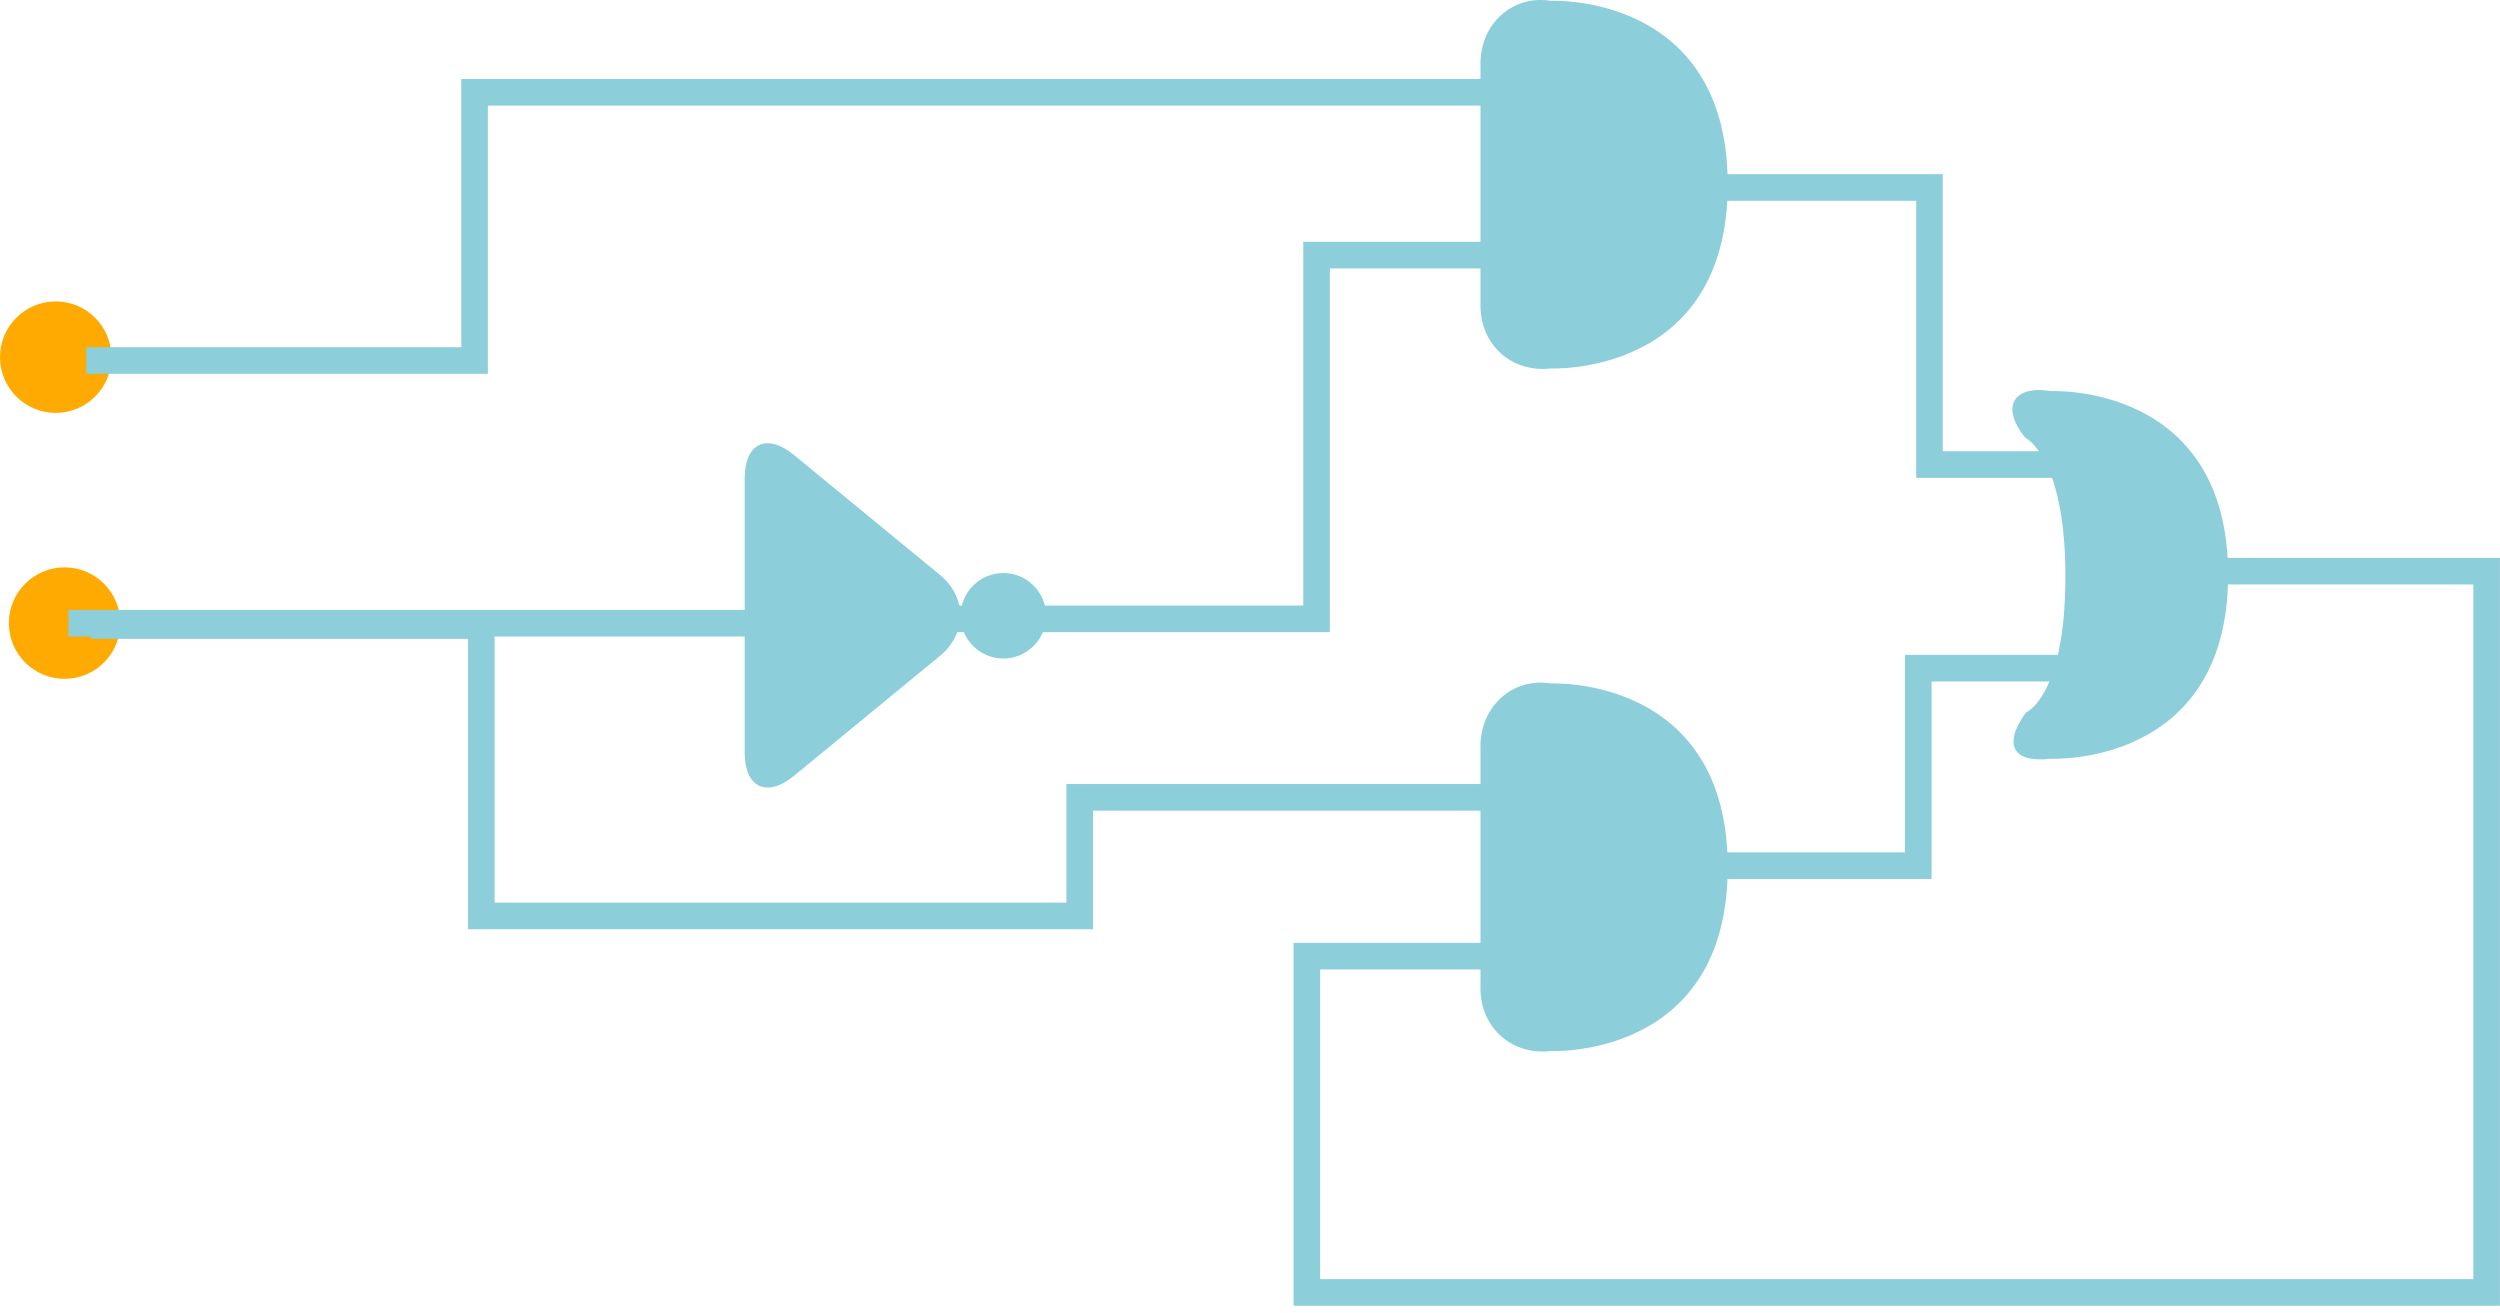
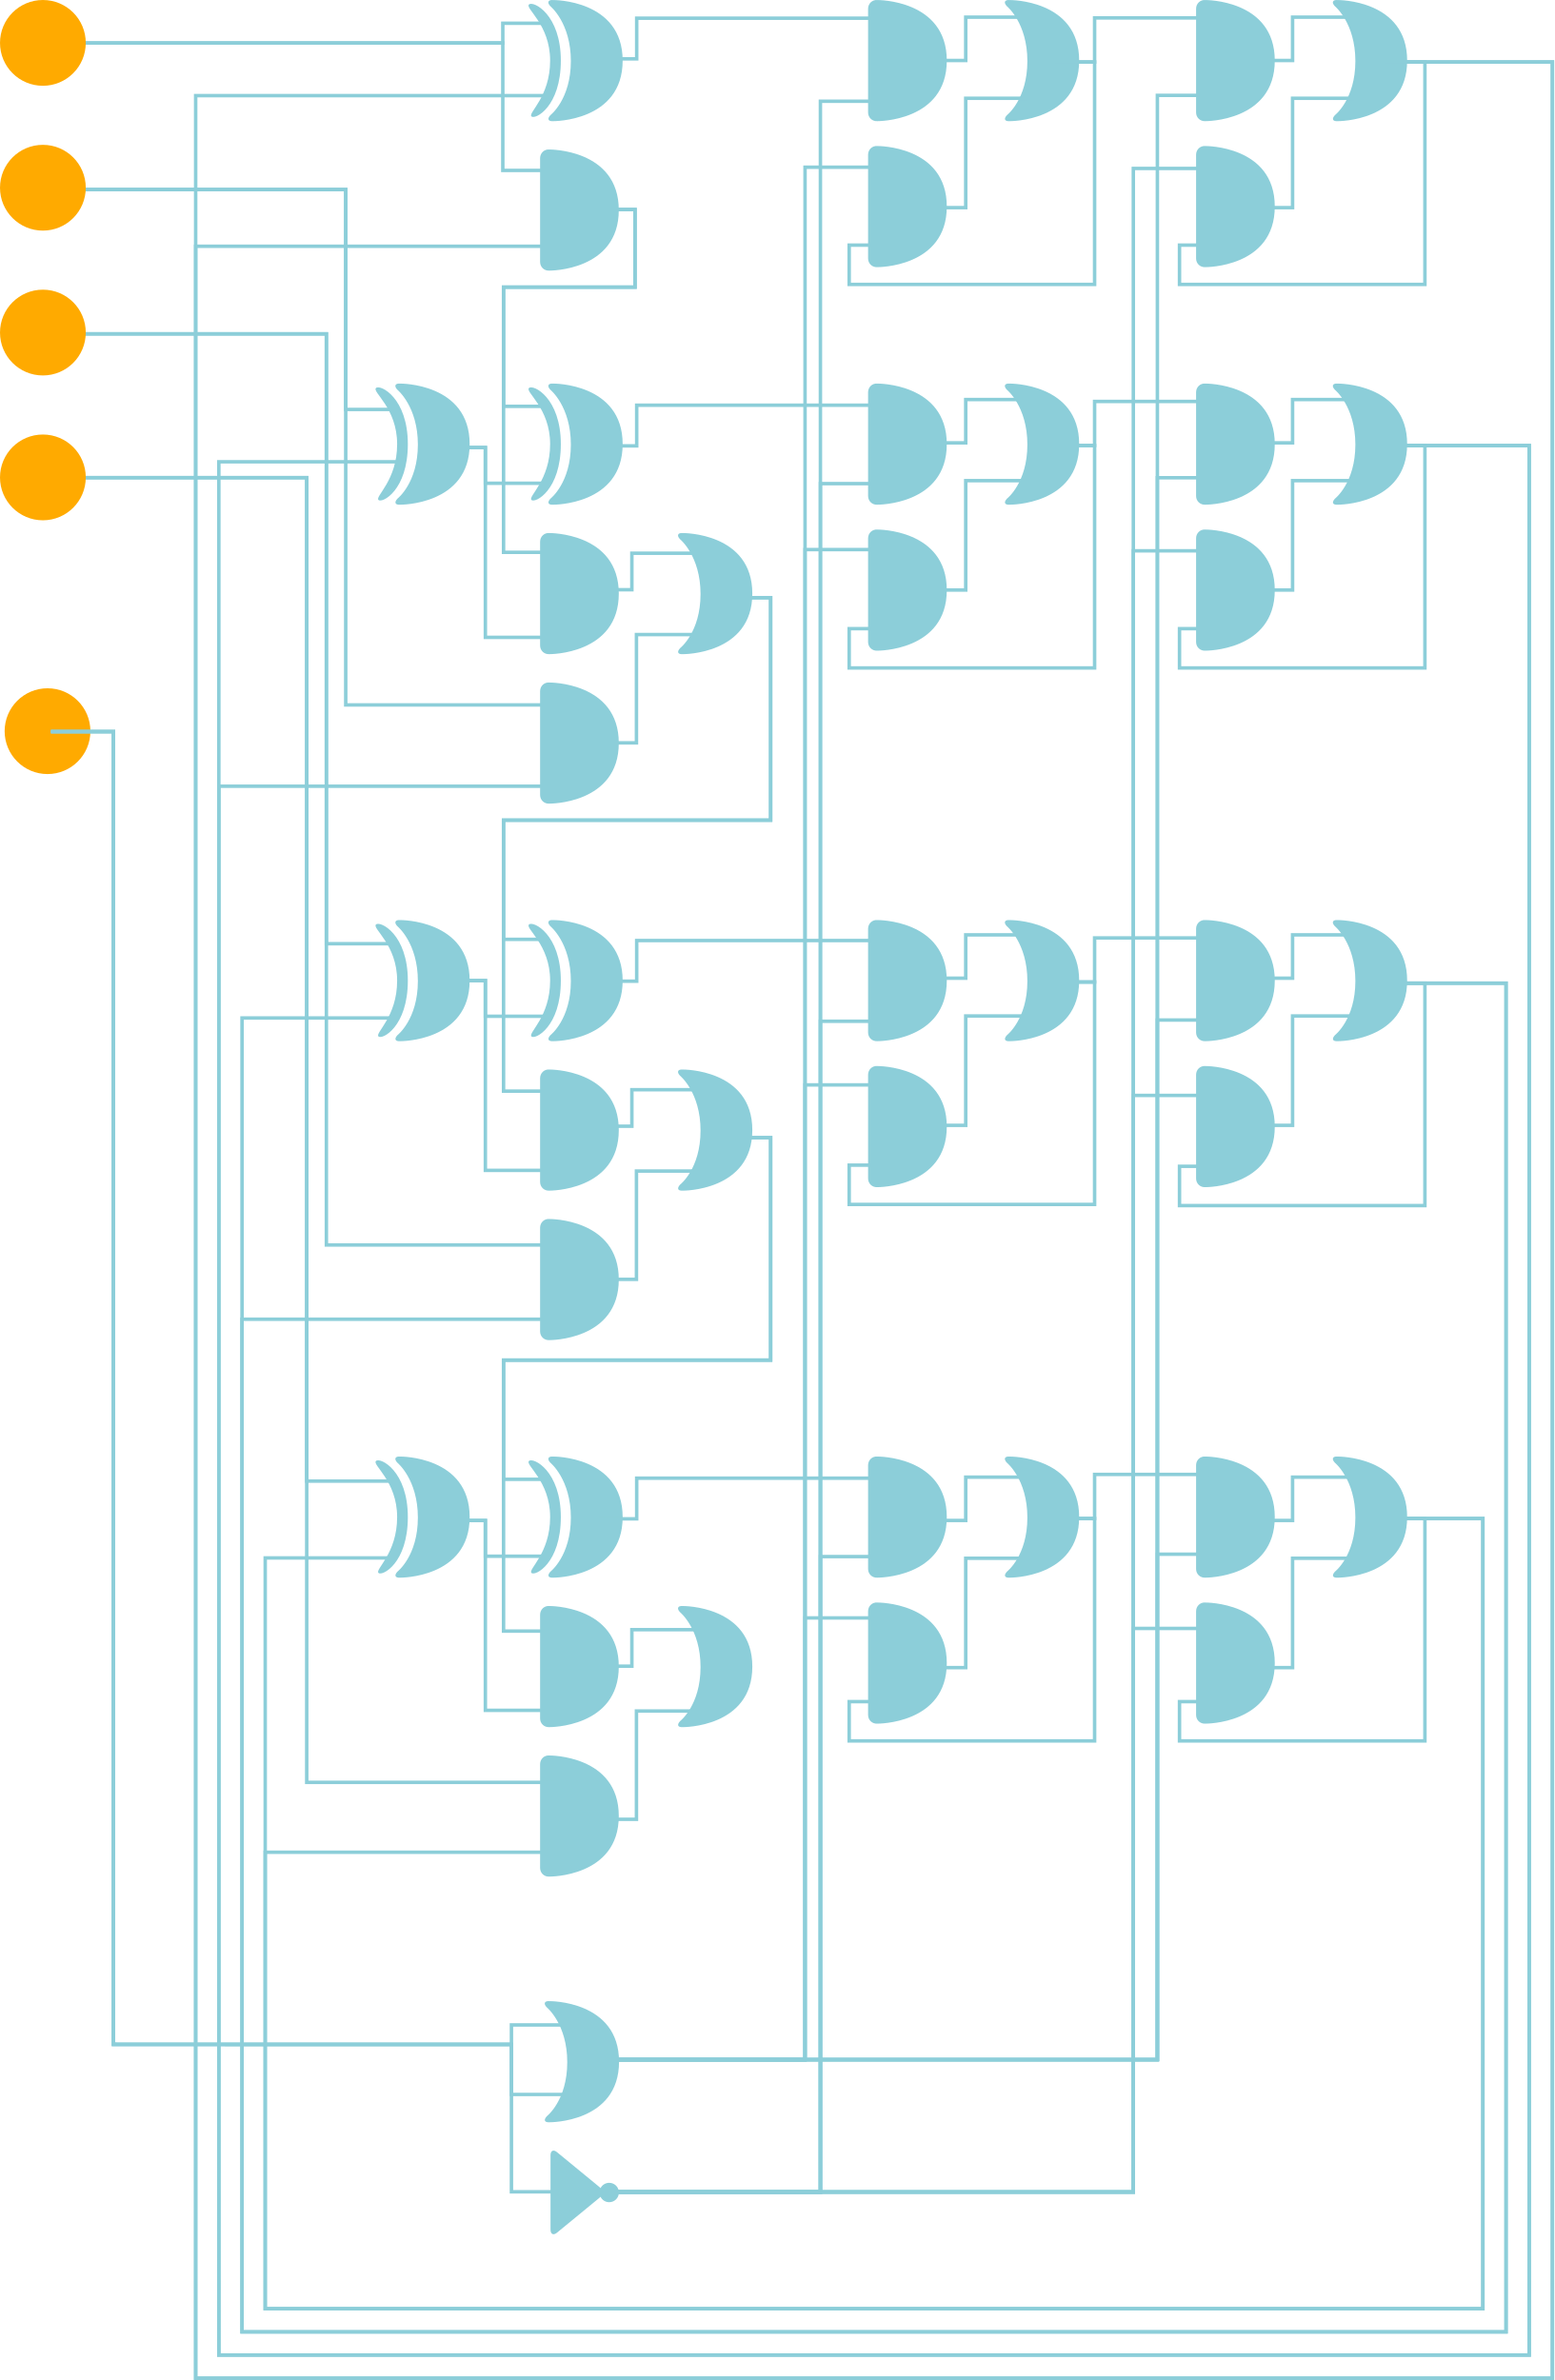
- <svg xmlns="http://www.w3.org/2000/svg" width="282px" height="148px" viewBox="0 0 282 148" version="1.1">
+ <svg xmlns="http://www.w3.org/2000/svg" width="1341px" height="2054px" viewBox="0 0 1341 2054" version="1.1">
  <defs />
  <g id="Page-1" stroke="none" stroke-width="1" fill="none" fill-rule="evenodd">
    <g id="Group">
-       <path d="M232.978,65.02 C232.978,51.44 228.435,49.361 228.435,49.361 C225.679,45.943 227.019,43.416 231.379,44.118 C231.379,44.118 251.33,43.172 251.33,64.85 C251.33,86.529 231.379,85.583 231.379,85.583 C226.997,86.106 225.924,83.961 228.518,80.383 C228.518,80.383 232.978,78.6 232.978,65.02 Z" id="or" fill="#8CCED9" />
-       <path d="M6.284,46.574 C9.754,46.574 12.568,43.759 12.568,40.287 C12.568,36.815 9.754,34 6.284,34 C2.813,34 0,36.815 0,40.287 C0,43.759 2.813,46.574 6.284,46.574 Z" id="switch" fill="#FFAA00" />
-       <path d="M167,84.151 C167,79.731 170.574,76.392 174.935,77.093 C174.935,77.093 194.886,76.148 194.886,97.826 C194.886,119.505 174.935,118.559 174.935,118.559 C170.553,119.082 167,115.92 167,111.502 L167,84.151 Z" id="and" fill="#8CCED9" />
-       <path d="M167,7.151 C167,2.731 170.574,-0.608 174.935,0.093 C174.935,0.093 194.886,-0.852 194.886,20.826 C194.886,42.505 174.935,41.559 174.935,41.559 C170.553,42.082 167,38.92 167,34.502 L167,7.151 Z" id="and" fill="#8CCED9" />
-       <path d="M7.284,76.574 C10.754,76.574 13.568,73.759 13.568,70.287 C13.568,66.815 10.754,64 7.284,64 C3.813,64 1,66.815 1,70.287 C1,73.759 3.813,76.574 7.284,76.574 Z" id="switch" fill="#FFAA00" />
-       <path d="M89.566,87.507 C86.492,90.032 84,88.856 84,84.872 L84,53.962 C84,49.982 86.497,48.806 89.566,51.327 L106.02,64.845 C109.094,67.37 109.09,71.468 106.02,73.99 L89.566,87.507 Z M113.179,74.282 C115.842,74.282 118,72.124 118,69.461 C118,66.799 115.842,64.64 113.179,64.64 C110.517,64.64 108.358,66.799 108.358,69.461 C108.358,72.124 110.517,74.282 113.179,74.282 Z" id="not" fill="#8CCED9" />
-       <polyline id="wire" stroke="#8CCED9" stroke-width="3" points="242.898 64.426 280.492 64.426 280.492 145.788 147.414 145.788 147.414 107.855 175.696 107.855" />
-       <polyline id="wire" stroke="#8CCED9" stroke-width="3" points="186.953 97.648 216.383 97.648 216.383 75.371 237.941 75.371" />
-       <polyline id="wire" stroke="#8CCED9" stroke-width="3" points="181.281 21.148 217.645 21.148 217.645 52.399 239.176 52.399" />
-       <polyline id="wire" stroke="#8CCED9" stroke-width="3" points="94.77 69.805 148.508 69.805 148.508 28.775 175.288 28.775" />
-       <polyline id="wire" stroke="#8CCED9" stroke-width="3" points="9.723 40.664 53.531 40.664 53.531 10.412 173.998 10.412" />
-       <path d="M7.723,70.301 L89.082,70.301" id="wire" stroke="#8CCED9" stroke-width="3" />
-       <polyline id="wire" stroke="#8CCED9" stroke-width="3" points="10.258 70.562 54.289 70.562 54.289 103.319 121.789 103.319 121.789 89.941 174.492 89.941" />
+       <path d="M749,7.51 C749,3.093 752.579,-0.346 756.988,0.028 C756.988,0.028 816.898,-0.488 816.898,52.289 C816.898,105.067 756.972,104.553 756.972,104.553 C752.569,104.837 749,101.495 749,97.068 L749,7.51 Z" id="and" fill="#8CCED9" />
+       <path d="M749,133.51 C749,129.093 752.579,125.654 756.988,126.028 C756.988,126.028 816.898,125.512 816.898,178.289 C816.898,231.067 756.972,230.553 756.972,230.553 C752.569,230.837 749,227.495 749,223.068 L749,133.51 Z" id="and" fill="#8CCED9" />
+       <path d="M886.43,52.712 C886.43,19.651 868.703,5.322 868.703,5.322 C865.673,2.118 866.795,-0.336 871.205,0.038 C871.205,0.038 931.114,-0.479 931.114,52.299 C931.114,105.077 871.188,104.562 871.188,104.562 C866.785,104.847 865.812,102.621 868.806,99.352 C868.806,99.352 886.43,85.772 886.43,52.712 Z" id="or" fill="#8CCED9" />
+       <path d="M1032,7.51 C1032,3.093 1035.579,-0.346 1039.988,0.028 C1039.988,0.028 1099.898,-0.488 1099.898,52.289 C1099.898,105.067 1039.972,104.553 1039.972,104.553 C1035.569,104.837 1032,101.495 1032,97.068 L1032,7.51 Z" id="and" fill="#8CCED9" />
+       <path d="M1032,133.51 C1032,129.093 1035.579,125.654 1039.988,126.028 C1039.988,126.028 1099.898,125.512 1099.898,178.289 C1099.898,231.067 1039.972,230.553 1039.972,230.553 C1035.569,230.837 1032,227.495 1032,223.068 L1032,133.51 Z" id="and" fill="#8CCED9" />
+       <path d="M1169.43,52.712 C1169.43,19.651 1151.703,5.322 1151.703,5.322 C1148.673,2.118 1149.795,-0.336 1154.205,0.038 C1154.205,0.038 1214.114,-0.479 1214.114,52.299 C1214.114,105.077 1154.188,104.562 1154.188,104.562 C1149.785,104.847 1148.812,102.621 1151.806,99.352 C1151.806,99.352 1169.43,85.772 1169.43,52.712 Z" id="or" fill="#8CCED9" />
+       <path d="M518.179,1888.39 C517.923,1888.092 517.633,1887.809 517.309,1887.543 L480.562,1857.355 C477.49,1854.831 475,1856.012 475,1859.992 L475,1924.231 C475,1928.207 477.49,1929.391 480.562,1926.868 L517.309,1896.68 C517.613,1896.431 517.886,1896.166 518.13,1895.889 C519.495,1898.653 522.343,1900.554 525.634,1900.554 C530.255,1900.554 534,1896.808 534,1892.188 C534,1887.568 530.255,1883.822 525.634,1883.822 C522.382,1883.822 519.562,1885.679 518.179,1888.39 Z" id="not" fill="#8CCED9" />
+       <path d="M466,136.51 C466,132.093 469.579,128.654 473.988,129.028 C473.988,129.028 533.898,128.512 533.898,181.289 C533.898,234.067 473.972,233.553 473.972,233.553 C469.569,233.837 466,230.495 466,226.068 L466,136.51 Z" id="and" fill="#8CCED9" />
+       <path d="M492.545,52.712 C492.545,19.651 474.818,5.322 474.818,5.322 C471.788,2.118 472.91,-0.336 477.32,0.038 C477.32,0.038 537.229,-0.479 537.229,52.299 C537.229,105.077 477.303,104.562 477.303,104.562 C472.9,104.847 471.927,102.621 474.921,99.352 C474.921,99.352 492.545,85.772 492.545,52.712 Z M458.541,100.448 C455.427,97.314 474.656,83.765 474.656,52.32 C474.656,20.875 452.681,7.188 456.43,3.839 C460.18,0.491 483.889,12.457 483.889,52.32 C483.889,92.182 461.655,103.583 458.541,100.448 Z" id="xor" fill="#8CCED9" />
+       <path d="M604.43,512.712 C604.43,479.651 586.703,465.322 586.703,465.322 C583.673,462.118 584.795,459.664 589.205,460.038 C589.205,460.038 649.114,459.521 649.114,512.299 C649.114,565.077 589.188,564.562 589.188,564.562 C584.785,564.847 583.812,562.621 586.806,559.352 C586.806,559.352 604.43,545.772 604.43,512.712 Z" id="or" fill="#8CCED9" />
+       <path d="M749,338.51 C749,334.093 752.579,330.654 756.988,331.028 C756.988,331.028 816.898,330.512 816.898,383.289 C816.898,436.067 756.972,435.553 756.972,435.553 C752.569,435.837 749,432.495 749,428.068 L749,338.51 Z" id="and" fill="#8CCED9" />
+       <path d="M749,464.51 C749,460.093 752.579,456.654 756.988,457.028 C756.988,457.028 816.898,456.512 816.898,509.289 C816.898,562.067 756.972,561.553 756.972,561.553 C752.569,561.837 749,558.495 749,554.068 L749,464.51 Z" id="and" fill="#8CCED9" />
+       <path d="M886.43,383.712 C886.43,350.651 868.703,336.322 868.703,336.322 C865.673,333.118 866.795,330.664 871.205,331.038 C871.205,331.038 931.114,330.521 931.114,383.299 C931.114,436.077 871.188,435.562 871.188,435.562 C866.785,435.847 865.812,433.621 868.806,430.352 C868.806,430.352 886.43,416.772 886.43,383.712 Z" id="or" fill="#8CCED9" />
+       <path d="M1032,338.51 C1032,334.093 1035.579,330.654 1039.988,331.028 C1039.988,331.028 1099.898,330.512 1099.898,383.289 C1099.898,436.067 1039.972,435.553 1039.972,435.553 C1035.569,435.837 1032,432.495 1032,428.068 L1032,338.51 Z" id="and" fill="#8CCED9" />
+       <path d="M1032,464.51 C1032,460.093 1035.579,456.654 1039.988,457.028 C1039.988,457.028 1099.898,456.512 1099.898,509.289 C1099.898,562.067 1039.972,561.553 1039.972,561.553 C1035.569,561.837 1032,558.495 1032,554.068 L1032,464.51 Z" id="and" fill="#8CCED9" />
+       <path d="M1169.43,383.712 C1169.43,350.651 1151.703,336.322 1151.703,336.322 C1148.673,333.118 1149.795,330.664 1154.205,331.038 C1154.205,331.038 1214.114,330.521 1214.114,383.299 C1214.114,436.077 1154.188,435.562 1154.188,435.562 C1149.785,435.847 1148.812,433.621 1151.806,430.352 C1151.806,430.352 1169.43,416.772 1169.43,383.712 Z" id="or" fill="#8CCED9" />
+       <path d="M466,467.51 C466,463.093 469.579,459.654 473.988,460.028 C473.988,460.028 533.898,459.512 533.898,512.289 C533.898,565.067 473.972,564.553 473.972,564.553 C469.569,564.837 466,561.495 466,557.068 L466,467.51 Z" id="and" fill="#8CCED9" />
+       <path d="M466,596.51 C466,592.093 469.579,588.654 473.988,589.028 C473.988,589.028 533.898,588.512 533.898,641.289 C533.898,694.067 473.972,693.553 473.972,693.553 C469.569,693.837 466,690.495 466,686.068 L466,596.51 Z" id="and" fill="#8CCED9" />
+       <path d="M492.545,383.712 C492.545,350.651 474.818,336.322 474.818,336.322 C471.788,333.118 472.91,330.664 477.32,331.038 C477.32,331.038 537.229,330.521 537.229,383.299 C537.229,436.077 477.303,435.562 477.303,435.562 C472.9,435.847 471.927,433.621 474.921,430.352 C474.921,430.352 492.545,416.772 492.545,383.712 Z M458.541,431.448 C455.427,428.314 474.656,414.765 474.656,383.32 C474.656,351.875 452.681,338.188 456.43,334.839 C460.18,331.491 483.889,343.457 483.889,383.32 C483.889,423.182 461.655,434.583 458.541,431.448 Z" id="xor" fill="#8CCED9" />
+       <path d="M360.545,383.712 C360.545,350.651 342.818,336.322 342.818,336.322 C339.788,333.118 340.91,330.664 345.32,331.038 C345.32,331.038 405.229,330.521 405.229,383.299 C405.229,436.077 345.303,435.562 345.303,435.562 C340.9,435.847 339.927,433.621 342.921,430.352 C342.921,430.352 360.545,416.772 360.545,383.712 Z M326.541,431.448 C323.427,428.314 342.656,414.765 342.656,383.32 C342.656,351.875 320.681,338.188 324.43,334.839 C328.18,331.491 351.889,343.457 351.889,383.32 C351.889,423.182 329.655,434.583 326.541,431.448 Z" id="xor" fill="#8CCED9" />
+       <path d="M604.43,975.712 C604.43,942.651 586.703,928.322 586.703,928.322 C583.673,925.118 584.795,922.664 589.205,923.038 C589.205,923.038 649.114,922.521 649.114,975.299 C649.114,1028.077 589.188,1027.562 589.188,1027.562 C584.785,1027.847 583.812,1025.621 586.806,1022.352 C586.806,1022.352 604.43,1008.772 604.43,975.712 Z" id="or" fill="#8CCED9" />
+       <path d="M749,801.51 C749,797.093 752.579,793.654 756.988,794.028 C756.988,794.028 816.898,793.512 816.898,846.289 C816.898,899.067 756.972,898.553 756.972,898.553 C752.569,898.837 749,895.495 749,891.068 L749,801.51 Z" id="and" fill="#8CCED9" />
+       <path d="M749,927.51 C749,923.093 752.579,919.654 756.988,920.028 C756.988,920.028 816.898,919.512 816.898,972.289 C816.898,1025.067 756.972,1024.553 756.972,1024.553 C752.569,1024.837 749,1021.495 749,1017.068 L749,927.51 Z" id="and" fill="#8CCED9" />
+       <path d="M886.43,846.712 C886.43,813.651 868.703,799.322 868.703,799.322 C865.673,796.118 866.795,793.664 871.205,794.038 C871.205,794.038 931.114,793.521 931.114,846.299 C931.114,899.077 871.188,898.562 871.188,898.562 C866.785,898.847 865.812,896.621 868.806,893.352 C868.806,893.352 886.43,879.772 886.43,846.712 Z" id="or" fill="#8CCED9" />
+       <path d="M1032,801.51 C1032,797.093 1035.579,793.654 1039.988,794.028 C1039.988,794.028 1099.898,793.512 1099.898,846.289 C1099.898,899.067 1039.972,898.553 1039.972,898.553 C1035.569,898.837 1032,895.495 1032,891.068 L1032,801.51 Z" id="and" fill="#8CCED9" />
+       <path d="M1032,927.51 C1032,923.093 1035.579,919.654 1039.988,920.028 C1039.988,920.028 1099.898,919.512 1099.898,972.289 C1099.898,1025.067 1039.972,1024.553 1039.972,1024.553 C1035.569,1024.837 1032,1021.495 1032,1017.068 L1032,927.51 Z" id="and" fill="#8CCED9" />
+       <path d="M1169.43,846.712 C1169.43,813.651 1151.703,799.322 1151.703,799.322 C1148.673,796.118 1149.795,793.664 1154.205,794.038 C1154.205,794.038 1214.114,793.521 1214.114,846.299 C1214.114,899.077 1154.188,898.562 1154.188,898.562 C1149.785,898.847 1148.812,896.621 1151.806,893.352 C1151.806,893.352 1169.43,879.772 1169.43,846.712 Z" id="or" fill="#8CCED9" />
+       <path d="M466,930.51 C466,926.093 469.579,922.654 473.988,923.028 C473.988,923.028 533.898,922.512 533.898,975.289 C533.898,1028.067 473.972,1027.553 473.972,1027.553 C469.569,1027.837 466,1024.495 466,1020.068 L466,930.51 Z" id="and" fill="#8CCED9" />
+       <path d="M466,1059.51 C466,1055.093 469.579,1051.654 473.988,1052.028 C473.988,1052.028 533.898,1051.512 533.898,1104.289 C533.898,1157.067 473.972,1156.553 473.972,1156.553 C469.569,1156.837 466,1153.495 466,1149.068 L466,1059.51 Z" id="and" fill="#8CCED9" />
+       <path d="M492.545,846.712 C492.545,813.651 474.818,799.322 474.818,799.322 C471.788,796.118 472.91,793.664 477.32,794.038 C477.32,794.038 537.229,793.521 537.229,846.299 C537.229,899.077 477.303,898.562 477.303,898.562 C472.9,898.847 471.927,896.621 474.921,893.352 C474.921,893.352 492.545,879.772 492.545,846.712 Z M458.541,894.448 C455.427,891.314 474.656,877.765 474.656,846.32 C474.656,814.875 452.681,801.188 456.43,797.839 C460.18,794.491 483.889,806.457 483.889,846.32 C483.889,886.182 461.655,897.583 458.541,894.448 Z" id="xor" fill="#8CCED9" />
+       <path d="M360.545,846.712 C360.545,813.651 342.818,799.322 342.818,799.322 C339.788,796.118 340.91,793.664 345.32,794.038 C345.32,794.038 405.229,793.521 405.229,846.299 C405.229,899.077 345.303,898.562 345.303,898.562 C340.9,898.847 339.927,896.621 342.921,893.352 C342.921,893.352 360.545,879.772 360.545,846.712 Z M326.541,894.448 C323.427,891.314 342.656,877.765 342.656,846.32 C342.656,814.875 320.681,801.188 324.43,797.839 C328.18,794.491 351.889,806.457 351.889,846.32 C351.889,886.182 329.655,897.583 326.541,894.448 Z" id="xor" fill="#8CCED9" />
+       <path d="M604.43,1438.712 C604.43,1405.651 586.703,1391.322 586.703,1391.322 C583.673,1388.118 584.795,1385.664 589.205,1386.038 C589.205,1386.038 649.114,1385.521 649.114,1438.299 C649.114,1491.077 589.188,1490.562 589.188,1490.562 C584.785,1490.847 583.812,1488.621 586.806,1485.352 C586.806,1485.352 604.43,1471.772 604.43,1438.712 Z" id="or" fill="#8CCED9" />
+       <path d="M749,1264.51 C749,1260.093 752.579,1256.654 756.988,1257.028 C756.988,1257.028 816.898,1256.512 816.898,1309.289 C816.898,1362.067 756.972,1361.553 756.972,1361.553 C752.569,1361.837 749,1358.495 749,1354.068 L749,1264.51 Z" id="and" fill="#8CCED9" />
+       <path d="M749,1390.51 C749,1386.093 752.579,1382.654 756.988,1383.028 C756.988,1383.028 816.898,1382.512 816.898,1435.289 C816.898,1488.067 756.972,1487.553 756.972,1487.553 C752.569,1487.837 749,1484.495 749,1480.068 L749,1390.51 Z" id="and" fill="#8CCED9" />
+       <path d="M886.43,1309.712 C886.43,1276.651 868.703,1262.322 868.703,1262.322 C865.673,1259.118 866.795,1256.664 871.205,1257.038 C871.205,1257.038 931.114,1256.521 931.114,1309.299 C931.114,1362.077 871.188,1361.562 871.188,1361.562 C866.785,1361.847 865.812,1359.621 868.806,1356.352 C868.806,1356.352 886.43,1342.772 886.43,1309.712 Z" id="or" fill="#8CCED9" />
+       <path d="M489.43,1779.712 C489.43,1746.651 471.703,1732.322 471.703,1732.322 C468.673,1729.118 469.795,1726.664 474.205,1727.038 C474.205,1727.038 534.114,1726.521 534.114,1779.299 C534.114,1832.077 474.188,1831.562 474.188,1831.562 C469.785,1831.847 468.812,1829.621 471.806,1826.352 C471.806,1826.352 489.43,1812.772 489.43,1779.712 Z" id="or" fill="#8CCED9" />
+       <path d="M1032,1264.51 C1032,1260.093 1035.579,1256.654 1039.988,1257.028 C1039.988,1257.028 1099.898,1256.512 1099.898,1309.289 C1099.898,1362.067 1039.972,1361.553 1039.972,1361.553 C1035.569,1361.837 1032,1358.495 1032,1354.068 L1032,1264.51 Z" id="and" fill="#8CCED9" />
+       <path d="M1032,1390.51 C1032,1386.093 1035.579,1382.654 1039.988,1383.028 C1039.988,1383.028 1099.898,1382.512 1099.898,1435.289 C1099.898,1488.067 1039.972,1487.553 1039.972,1487.553 C1035.569,1487.837 1032,1484.495 1032,1480.068 L1032,1390.51 Z" id="and" fill="#8CCED9" />
+       <path d="M1169.43,1309.712 C1169.43,1276.651 1151.703,1262.322 1151.703,1262.322 C1148.673,1259.118 1149.795,1256.664 1154.205,1257.038 C1154.205,1257.038 1214.114,1256.521 1214.114,1309.299 C1214.114,1362.077 1154.188,1361.562 1154.188,1361.562 C1149.785,1361.847 1148.812,1359.621 1151.806,1356.352 C1151.806,1356.352 1169.43,1342.772 1169.43,1309.712 Z" id="or" fill="#8CCED9" />
+       <path d="M466,1393.51 C466,1389.093 469.579,1385.654 473.988,1386.028 C473.988,1386.028 533.898,1385.512 533.898,1438.289 C533.898,1491.067 473.972,1490.553 473.972,1490.553 C469.569,1490.837 466,1487.495 466,1483.068 L466,1393.51 Z" id="and" fill="#8CCED9" />
+       <path d="M466,1522.51 C466,1518.093 469.579,1514.654 473.988,1515.028 C473.988,1515.028 533.898,1514.512 533.898,1567.289 C533.898,1620.067 473.972,1619.553 473.972,1619.553 C469.569,1619.837 466,1616.495 466,1612.068 L466,1522.51 Z" id="and" fill="#8CCED9" />
+       <path d="M492.545,1309.712 C492.545,1276.651 474.818,1262.322 474.818,1262.322 C471.788,1259.118 472.91,1256.664 477.32,1257.038 C477.32,1257.038 537.229,1256.521 537.229,1309.299 C537.229,1362.077 477.303,1361.562 477.303,1361.562 C472.9,1361.847 471.927,1359.621 474.921,1356.352 C474.921,1356.352 492.545,1342.772 492.545,1309.712 Z M458.541,1357.448 C455.427,1354.314 474.656,1340.765 474.656,1309.32 C474.656,1277.875 452.681,1264.188 456.43,1260.839 C460.18,1257.491 483.889,1269.457 483.889,1309.32 C483.889,1349.182 461.655,1360.583 458.541,1357.448 Z" id="xor" fill="#8CCED9" />
+       <path d="M360.545,1309.712 C360.545,1276.651 342.818,1262.322 342.818,1262.322 C339.788,1259.118 340.91,1256.664 345.32,1257.038 C345.32,1257.038 405.229,1256.521 405.229,1309.299 C405.229,1362.077 345.303,1361.562 345.303,1361.562 C340.9,1361.847 339.927,1359.621 342.921,1356.352 C342.921,1356.352 360.545,1342.772 360.545,1309.712 Z M326.541,1357.448 C323.427,1354.314 342.656,1340.765 342.656,1309.32 C342.656,1277.875 320.681,1264.188 324.43,1260.839 C328.18,1257.491 351.889,1269.457 351.889,1309.32 C351.889,1349.182 329.655,1360.583 326.541,1357.448 Z" id="xor" fill="#8CCED9" />
+       <polyline id="wire" stroke="#8CCED9" stroke-width="3" points="382.309 846.234 418.781 846.234 418.781 877.059 473.602 877.059" />
+       <polyline id="wire" stroke="#8CCED9" stroke-width="3" points="382.309 846.234 418.781 846.234 418.781 1010.059 473.602 1010.059" />
+       <polyline id="wire" stroke="#8CCED9" stroke-width="3" points="382.309 386.234 418.781 386.234 418.781 417.059 473.602 417.059" />
+       <polyline id="wire" stroke="#8CCED9" stroke-width="3" points="382.309 386.234 418.781 386.234 418.781 550.059 473.602 550.059" />
+       <polyline id="wire" stroke="#8CCED9" stroke-width="3" points="626.352 515.812 664.916 515.812 664.916 707.817 434.469 707.817 434.469 810.677 469.627 810.677" />
+       <polyline id="wire" stroke="#8CCED9" stroke-width="3" points="509.352 180.812 547.916 180.812 547.916 247.817 434.469 247.817 434.469 350.677 469.627 350.677" />
+       <polyline id="wire" stroke="#8CCED9" stroke-width="3" points="509.352 180.812 547.916 180.812 547.916 247.817 434.469 247.817 434.469 476.677 476.627 476.677" />
+       <polyline id="wire" stroke="#8CCED9" stroke-width="3" points="626.352 515.812 664.916 515.812 664.916 707.817 434.469 707.817 434.469 941.677 469.627 941.677" />
+       <polyline id="wire" stroke="#8CCED9" stroke-width="3" points="499.426 971.957 545.184 971.957 545.184 940.451 603.537 940.451" />
+       <polyline id="wire" stroke="#8CCED9" stroke-width="3" points="499.512 1104.102 549.14 1104.102 549.14 1010.652 609.777 1010.652" />
+       <polyline id="wire" stroke="#8CCED9" stroke-width="3" points="382.309 1312.234 418.781 1312.234 418.781 1343.059 473.602 1343.059" />
+       <polyline id="wire" stroke="#8CCED9" stroke-width="3" points="382.309 1312.234 418.781 1312.234 418.781 1476.059 473.602 1476.059" />
+       <polyline id="wire" stroke="#8CCED9" stroke-width="3" points="626.352 981.812 664.916 981.812 664.916 1173.817 434.469 1173.817 434.469 1276.677 469.627 1276.677" />
+       <polyline id="wire" stroke="#8CCED9" stroke-width="3" points="626.352 981.812 664.916 981.812 664.916 1173.817 434.469 1173.817 434.469 1407.677 469.627 1407.677" />
+       <polyline id="wire" stroke="#8CCED9" stroke-width="3" points="499.426 1437.957 545.184 1437.957 545.184 1406.451 603.537 1406.451" />
+       <polyline id="wire" stroke="#8CCED9" stroke-width="3" points="499.512 1570.102 549.14 1570.102 549.14 1476.652 609.777 1476.652" />
+       <polyline id="wire" stroke="#8CCED9" stroke-width="3" points="499.426 508.957 545.184 508.957 545.184 477.451 603.537 477.451" />
+       <polyline id="wire" stroke="#8CCED9" stroke-width="3" points="499.512 641.102 549.14 641.102 549.14 547.652 609.777 547.652" />
+       <polyline id="wire" stroke="#8CCED9" stroke-width="3" points="37.366 37.097 433.828 37.097 433.828 20.073 468.489 20.073" />
+       <polyline id="wire" stroke="#8CCED9" stroke-width="3" points="37.366 37.097 433.828 37.097 433.828 147.073 468.489 147.073" />
+       <polyline id="wire" stroke="#8CCED9" stroke-width="3" points="39.944 163.545 298.302 163.545 298.302 353.372 340.419 353.372" />
+       <polyline id="wire" stroke="#8CCED9" stroke-width="3" points="39.944 163.545 298.302 163.545 298.302 608.372 480.419 608.372" />
+       <polyline id="wire" stroke="#8CCED9" stroke-width="3" points="39.088 288.132 281.606 288.132 281.606 814.45 339.746 814.45" />
+       <polyline id="wire" stroke="#8CCED9" stroke-width="3" points="39.088 288.132 281.606 288.132 281.606 1074.45 479.746 1074.45" />
+       <polyline id="wire" stroke="#8CCED9" stroke-width="3" points="40.656 412.239 264.645 412.239 264.645 1278.228 340.274 1278.228" />
+       <polyline id="wire" stroke="#8CCED9" stroke-width="3" points="40.656 412.239 264.645 412.239 264.645 1538.228 480.274 1538.228" />
+       <path d="M37,74.027 C57.435,74.027 74,57.456 74,37.014 C74,16.572 57.435,0 37,0 C16.565,0 0,16.572 0,37.014 C0,57.456 16.565,74.027 37,74.027 Z" id="switch" fill="#FFAA00" />
+       <path d="M37,199.027 C57.435,199.027 74,182.456 74,162.014 C74,141.572 57.435,125 37,125 C16.565,125 0,141.572 0,162.014 C0,182.456 16.565,199.027 37,199.027 Z" id="switch" fill="#FFAA00" />
+       <path d="M37,324.027 C57.435,324.027 74,307.456 74,287.014 C74,266.572 57.435,250 37,250 C16.565,250 0,266.572 0,287.014 C0,307.456 16.565,324.027 37,324.027 Z" id="switch" fill="#FFAA00" />
+       <path d="M37,449.027 C57.435,449.027 74,432.456 74,412.014 C74,391.572 57.435,375 37,375 C16.565,375 0,391.572 0,412.014 C0,432.456 16.565,449.027 37,449.027 Z" id="switch" fill="#FFAA00" />
+       <path d="M41,668.027 C61.435,668.027 78,651.456 78,631.014 C78,610.572 61.435,594 41,594 C20.565,594 4,610.572 4,631.014 C4,651.456 20.565,668.027 41,668.027 Z" id="switch" fill="#FFAA00" />
+       <polyline id="wire" stroke="#8CCED9" stroke-width="3" points="781.539 52.203 833.248 52.203 833.248 14.812 886.637 14.812" />
+       <polyline id="wire" stroke="#8CCED9" stroke-width="3" points="781.539 179.203 833.248 179.203 833.248 84.812 886.637 84.812" />
+       <polyline id="wire" stroke="#8CCED9" stroke-width="3" points="1063.539 52.203 1115.248 52.203 1115.248 14.812 1168.637 14.812" />
+       <polyline id="wire" stroke="#8CCED9" stroke-width="3" points="1063.539 179.203 1115.248 179.203 1115.248 84.812 1168.637 84.812" />
+       <polyline id="wire" stroke="#8CCED9" stroke-width="3" points="781.539 382.203 833.248 382.203 833.248 344.812 886.637 344.812" />
+       <polyline id="wire" stroke="#8CCED9" stroke-width="3" points="781.539 509.203 833.248 509.203 833.248 414.812 886.637 414.812" />
+       <polyline id="wire" stroke="#8CCED9" stroke-width="3" points="1063.539 382.203 1115.248 382.203 1115.248 344.812 1168.637 344.812" />
+       <polyline id="wire" stroke="#8CCED9" stroke-width="3" points="1063.539 509.203 1115.248 509.203 1115.248 414.812 1168.637 414.812" />
+       <polyline id="wire" stroke="#8CCED9" stroke-width="3" points="781.539 844.203 833.248 844.203 833.248 806.812 886.637 806.812" />
+       <polyline id="wire" stroke="#8CCED9" stroke-width="3" points="781.539 971.203 833.248 971.203 833.248 876.812 886.637 876.812" />
+       <polyline id="wire" stroke="#8CCED9" stroke-width="3" points="1063.539 844.203 1115.248 844.203 1115.248 806.812 1168.637 806.812" />
+       <polyline id="wire" stroke="#8CCED9" stroke-width="3" points="1063.539 971.203 1115.248 971.203 1115.248 876.812 1168.637 876.812" />
+       <polyline id="wire" stroke="#8CCED9" stroke-width="3" points="781.539 1312.203 833.248 1312.203 833.248 1274.812 886.637 1274.812" />
+       <polyline id="wire" stroke="#8CCED9" stroke-width="3" points="781.539 1439.203 833.248 1439.203 833.248 1344.812 886.637 1344.812" />
+       <polyline id="wire" stroke="#8CCED9" stroke-width="3" points="1063.539 1312.203 1115.248 1312.203 1115.248 1274.812 1168.637 1274.812" />
+       <polyline id="wire" stroke="#8CCED9" stroke-width="3" points="1063.539 1439.203 1115.248 1439.203 1115.248 1344.812 1168.637 1344.812" />
+       <polyline id="wire" stroke="#8CCED9" stroke-width="3" points="909.73 53.504 944.438 53.504 944.438 15.46 1042.688 15.46" />
+       <polyline id="wire" stroke="#8CCED9" stroke-width="3" points="909.73 53.504 944.438 53.504 944.438 245.46 732.688 245.46 732.688 211.553 757.414 211.553" />
+       <polyline id="wire" stroke="#8CCED9" stroke-width="3" points="1194.73 53.504 1229.438 53.504 1229.438 245.46 1017.688 245.46 1017.688 211.553 1042.414 211.553" />
+       <polyline id="wire" stroke="#8CCED9" stroke-width="3" points="1194.73 384.504 1229.438 384.504 1229.438 576.46 1017.688 576.46 1017.688 542.553 1042.414 542.553" />
+       <polyline id="wire" stroke="#8CCED9" stroke-width="3" points="1194.73 848.504 1229.438 848.504 1229.438 1040.46 1017.688 1040.46 1017.688 1006.553 1042.414 1006.553" />
+       <polyline id="wire" stroke="#8CCED9" stroke-width="3" points="1194.73 1310.504 1229.438 1310.504 1229.438 1502.46 1017.688 1502.46 1017.688 1468.553 1042.414 1468.553" />
+       <polyline id="wire" stroke="#8CCED9" stroke-width="3" points="1194.73 1310.504 1279.438 1310.504 1279.438 1992.46 228.826 1992.46 228.826 1344.531 339.338 1344.531" />
+       <polyline id="wire" stroke="#8CCED9" stroke-width="3" points="1194.73 1310.504 1279.438 1310.504 1279.438 1992.46 228.826 1992.46 228.826 1598.531 479.338 1598.531" />
+       <polyline id="wire" stroke="#8CCED9" stroke-width="3" points="1194.73 848.504 1299.438 848.504 1299.438 2012.46 208.826 2012.46 208.826 1138.531 479.338 1138.531" />
+       <polyline id="wire" stroke="#8CCED9" stroke-width="3" points="1194.73 848.504 1299.438 848.504 1299.438 2012.46 208.826 2012.46 208.826 878.531 339.338 878.531" />
+       <polyline id="wire" stroke="#8CCED9" stroke-width="3" points="1194.73 384.504 1319.438 384.504 1319.438 2032.46 188.826 2032.46 188.826 398.531 346.338 398.531" />
+       <polyline id="wire" stroke="#8CCED9" stroke-width="3" points="1194.73 384.504 1319.438 384.504 1319.438 2032.46 188.826 2032.46 188.826 678.531 486.338 678.531" />
+       <polyline id="wire" stroke="#8CCED9" stroke-width="3" points="1194.73 53.504 1339.438 53.504 1339.438 2052.46 168.826 2052.46 168.826 212.531 486.338 212.531" />
+       <polyline id="wire" stroke="#8CCED9" stroke-width="3" points="1194.73 53.504 1339.438 53.504 1339.438 2052.46 168.826 2052.46 168.826 82.531 473.338 82.531" />
+       <polyline id="wire" stroke="#8CCED9" stroke-width="3" points="909.73 384.504 944.438 384.504 944.438 576.46 732.688 576.46 732.688 542.553 757.414 542.553" />
+       <polyline id="wire" stroke="#8CCED9" stroke-width="3" points="909.73 847.504 944.438 847.504 944.438 1039.46 732.688 1039.46 732.688 1005.553 757.414 1005.553" />
+       <polyline id="wire" stroke="#8CCED9" stroke-width="3" points="909.73 1310.504 944.438 1310.504 944.438 1502.46 732.688 1502.46 732.688 1468.553 757.414 1468.553" />
+       <polyline id="wire" stroke="#8CCED9" stroke-width="3" points="909.73 384.504 944.438 384.504 944.438 346.46 1042.688 346.46" />
+       <polyline id="wire" stroke="#8CCED9" stroke-width="3" points="909.73 847.504 944.438 847.504 944.438 809.46 1042.688 809.46" />
+       <polyline id="wire" stroke="#8CCED9" stroke-width="3" points="909.73 1310.504 944.438 1310.504 944.438 1272.46 1042.688 1272.46" />
+       <polyline id="wire" stroke="#8CCED9" stroke-width="3" points="516.02 50.797 549.359 50.797 549.359 15.707 759.699 15.707" />
+       <polyline id="wire" stroke="#8CCED9" stroke-width="3" points="516.02 384.797 549.359 384.797 549.359 349.707 759.699 349.707" />
+       <polyline id="wire" stroke="#8CCED9" stroke-width="3" points="516.02 846.797 549.359 846.797 549.359 811.707 759.699 811.707" />
+       <polyline id="wire" stroke="#8CCED9" stroke-width="3" points="516.02 1310.797 549.359 1310.797 549.359 1275.707 759.699 1275.707" />
+       <polyline id="wire" stroke="#8CCED9" stroke-width="3" points="43.916 631.406 97.916 631.406 97.916 1764.351 441.273 1764.406 441.273 1891.57 492.605 1891.57" />
+       <polyline id="wire" stroke="#8CCED9" stroke-width="3" points="43.916 631.406 97.916 631.406 97.916 1764.351 441.273 1764.406 441.273 1747.57 492.605 1747.57" />
+       <polyline id="wire" stroke="#8CCED9" stroke-width="3" points="43.916 631.406 97.916 631.406 97.916 1764.351 441.273 1764.406 441.273 1807.57 492.605 1807.57" />
+       <polyline id="wire" stroke="#8CCED9" stroke-width="3" points="527 1891.746 707.853 1891.746 707.853 1343.375 765.005 1343.375" />
+       <polyline id="wire" stroke="#8CCED9" stroke-width="3" points="497 1891.746 977.853 1891.746 977.853 1405.375 1058.005 1405.375" />
+       <polyline id="wire" stroke="#8CCED9" stroke-width="3" points="497 1891.746 977.853 1891.746 977.853 945.375 1058.005 945.375" />
+       <polyline id="wire" stroke="#8CCED9" stroke-width="3" points="497 1891.746 977.853 1891.746 977.853 475.375 1058.005 475.375" />
+       <polyline id="wire" stroke="#8CCED9" stroke-width="3" points="497 1891.746 977.853 1891.746 977.853 145.375 1058.005 145.375" />
+       <polyline id="wire" stroke="#8CCED9" stroke-width="3" points="527 1891.746 707.853 1891.746 707.853 881.375 765.005 881.375" />
+       <polyline id="wire" stroke="#8CCED9" stroke-width="3" points="527 1891.746 707.853 1891.746 707.853 417.375 765.005 417.375" />
+       <polyline id="wire" stroke="#8CCED9" stroke-width="3" points="527 1891.746 707.853 1891.746 707.853 87.375 765.005 87.375" />
+       <polyline id="wire" stroke="#8CCED9" stroke-width="3" points="510.887 1777.535 694.599 1777.535 694.599 1396.309 762.668 1396.309" />
+       <polyline id="wire" stroke="#8CCED9" stroke-width="3" points="514.887 1777.535 998.599 1777.535 998.599 1341.309 1048.668 1341.309" />
+       <polyline id="wire" stroke="#8CCED9" stroke-width="3" points="514.887 1777.535 998.599 1777.535 998.599 880.309 1048.668 880.309" />
+       <polyline id="wire" stroke="#8CCED9" stroke-width="3" points="514.887 1777.535 998.599 1777.535 998.599 412.309 1048.668 412.309" />
+       <polyline id="wire" stroke="#8CCED9" stroke-width="3" points="514.887 1777.535 998.599 1777.535 998.599 82.309 1048.668 82.309" />
+       <polyline id="wire" stroke="#8CCED9" stroke-width="3" points="510.887 1777.535 694.599 1777.535 694.599 936.309 762.668 936.309" />
+       <polyline id="wire" stroke="#8CCED9" stroke-width="3" points="510.887 1777.535 694.599 1777.535 694.599 474.309 762.668 474.309" />
+       <polyline id="wire" stroke="#8CCED9" stroke-width="3" points="510.887 1777.535 694.599 1777.535 694.599 144.309 762.668 144.309" />
    </g>
  </g>
</svg>
